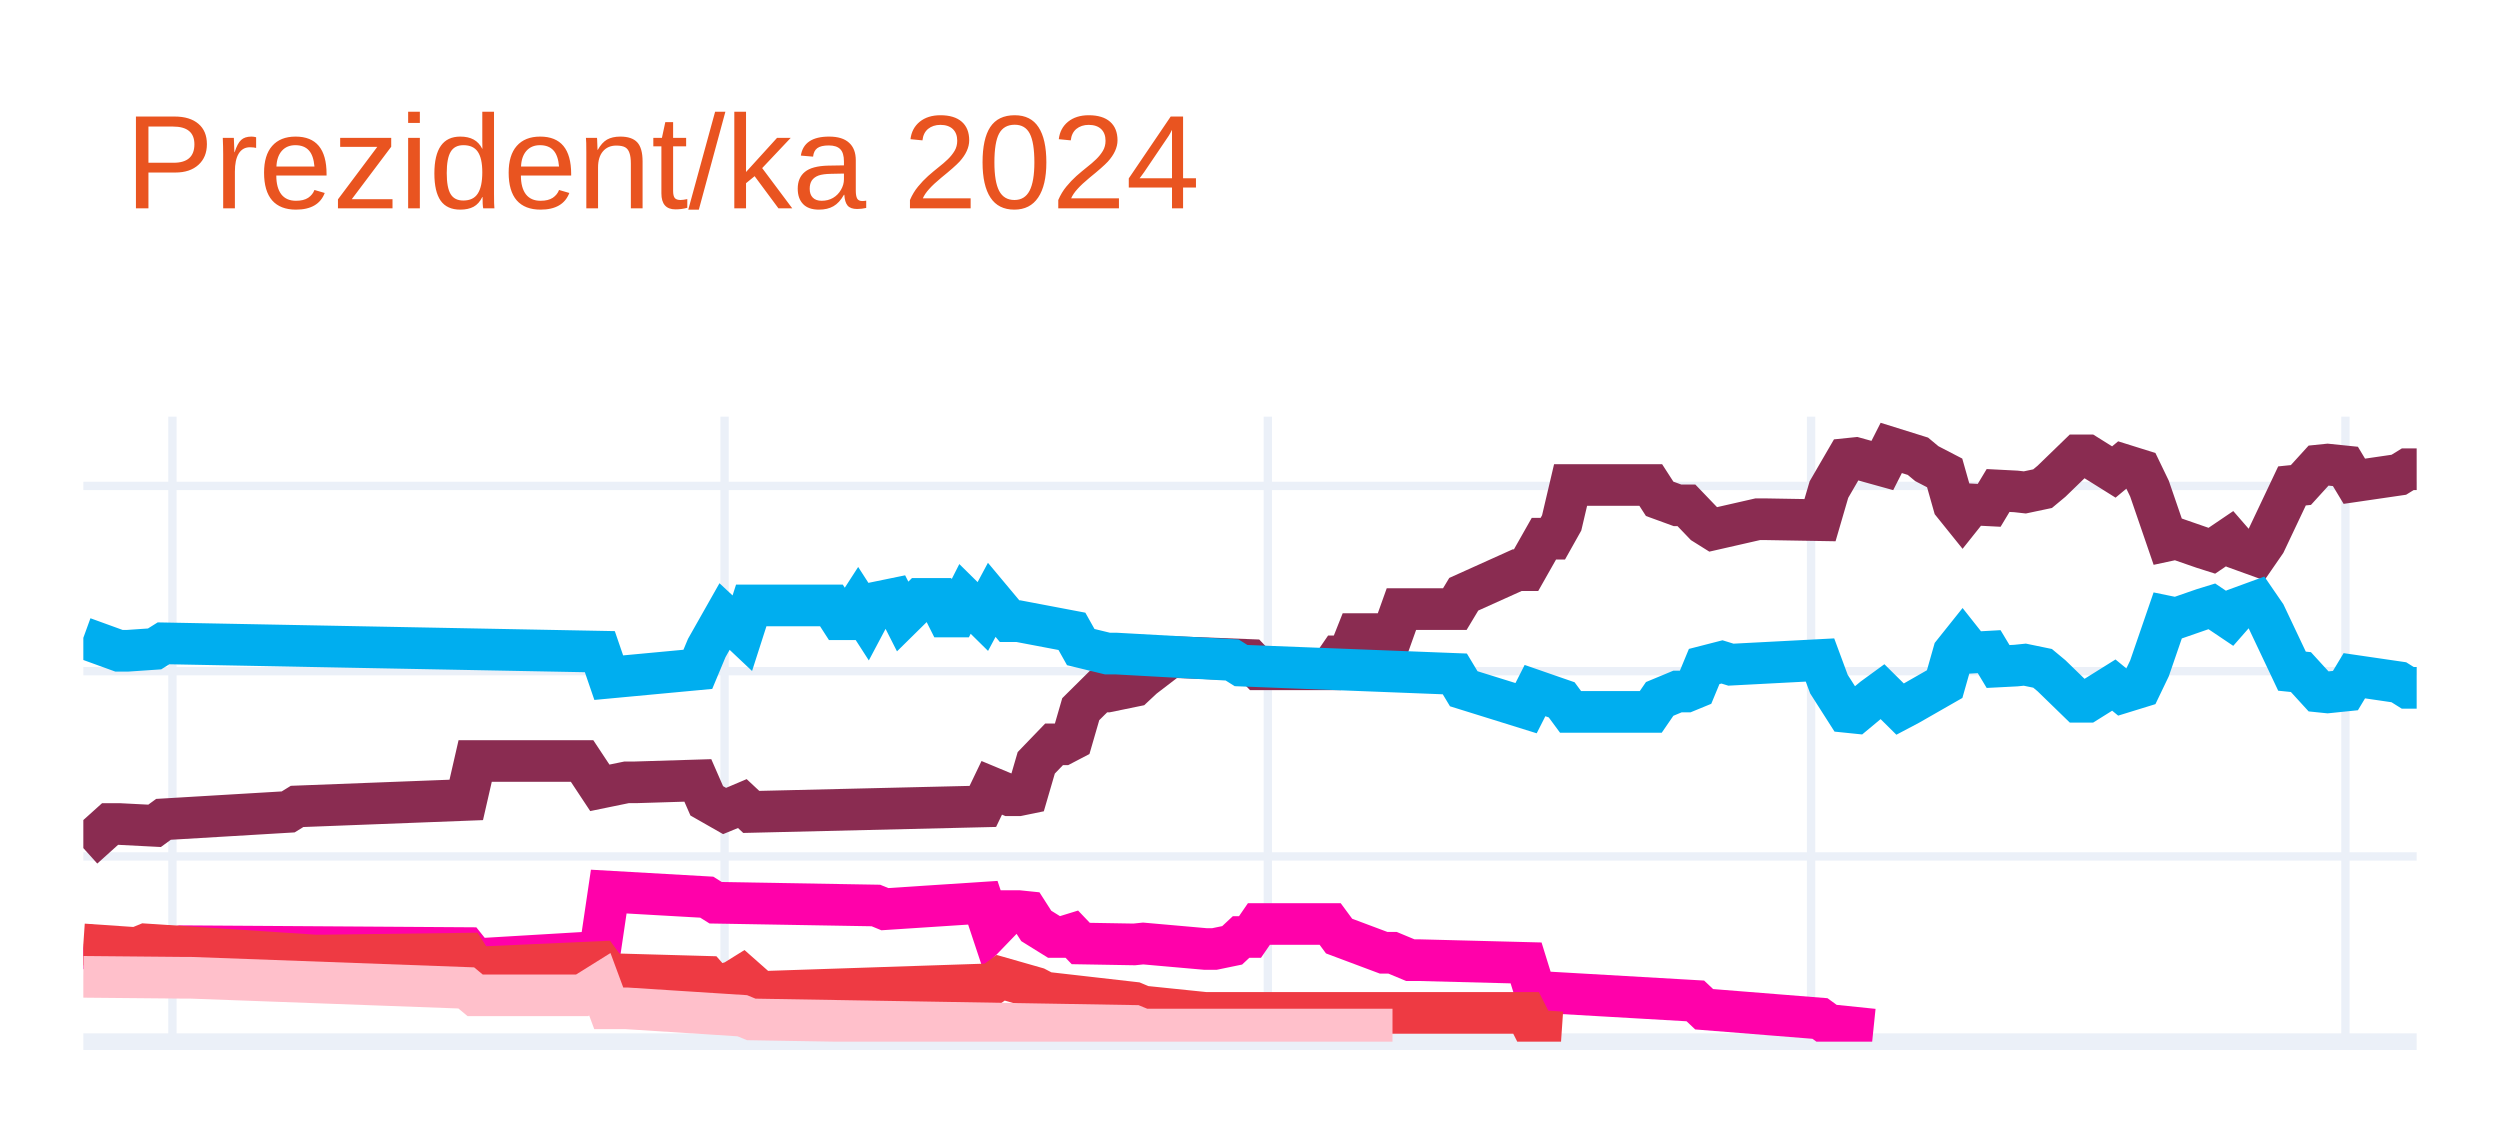
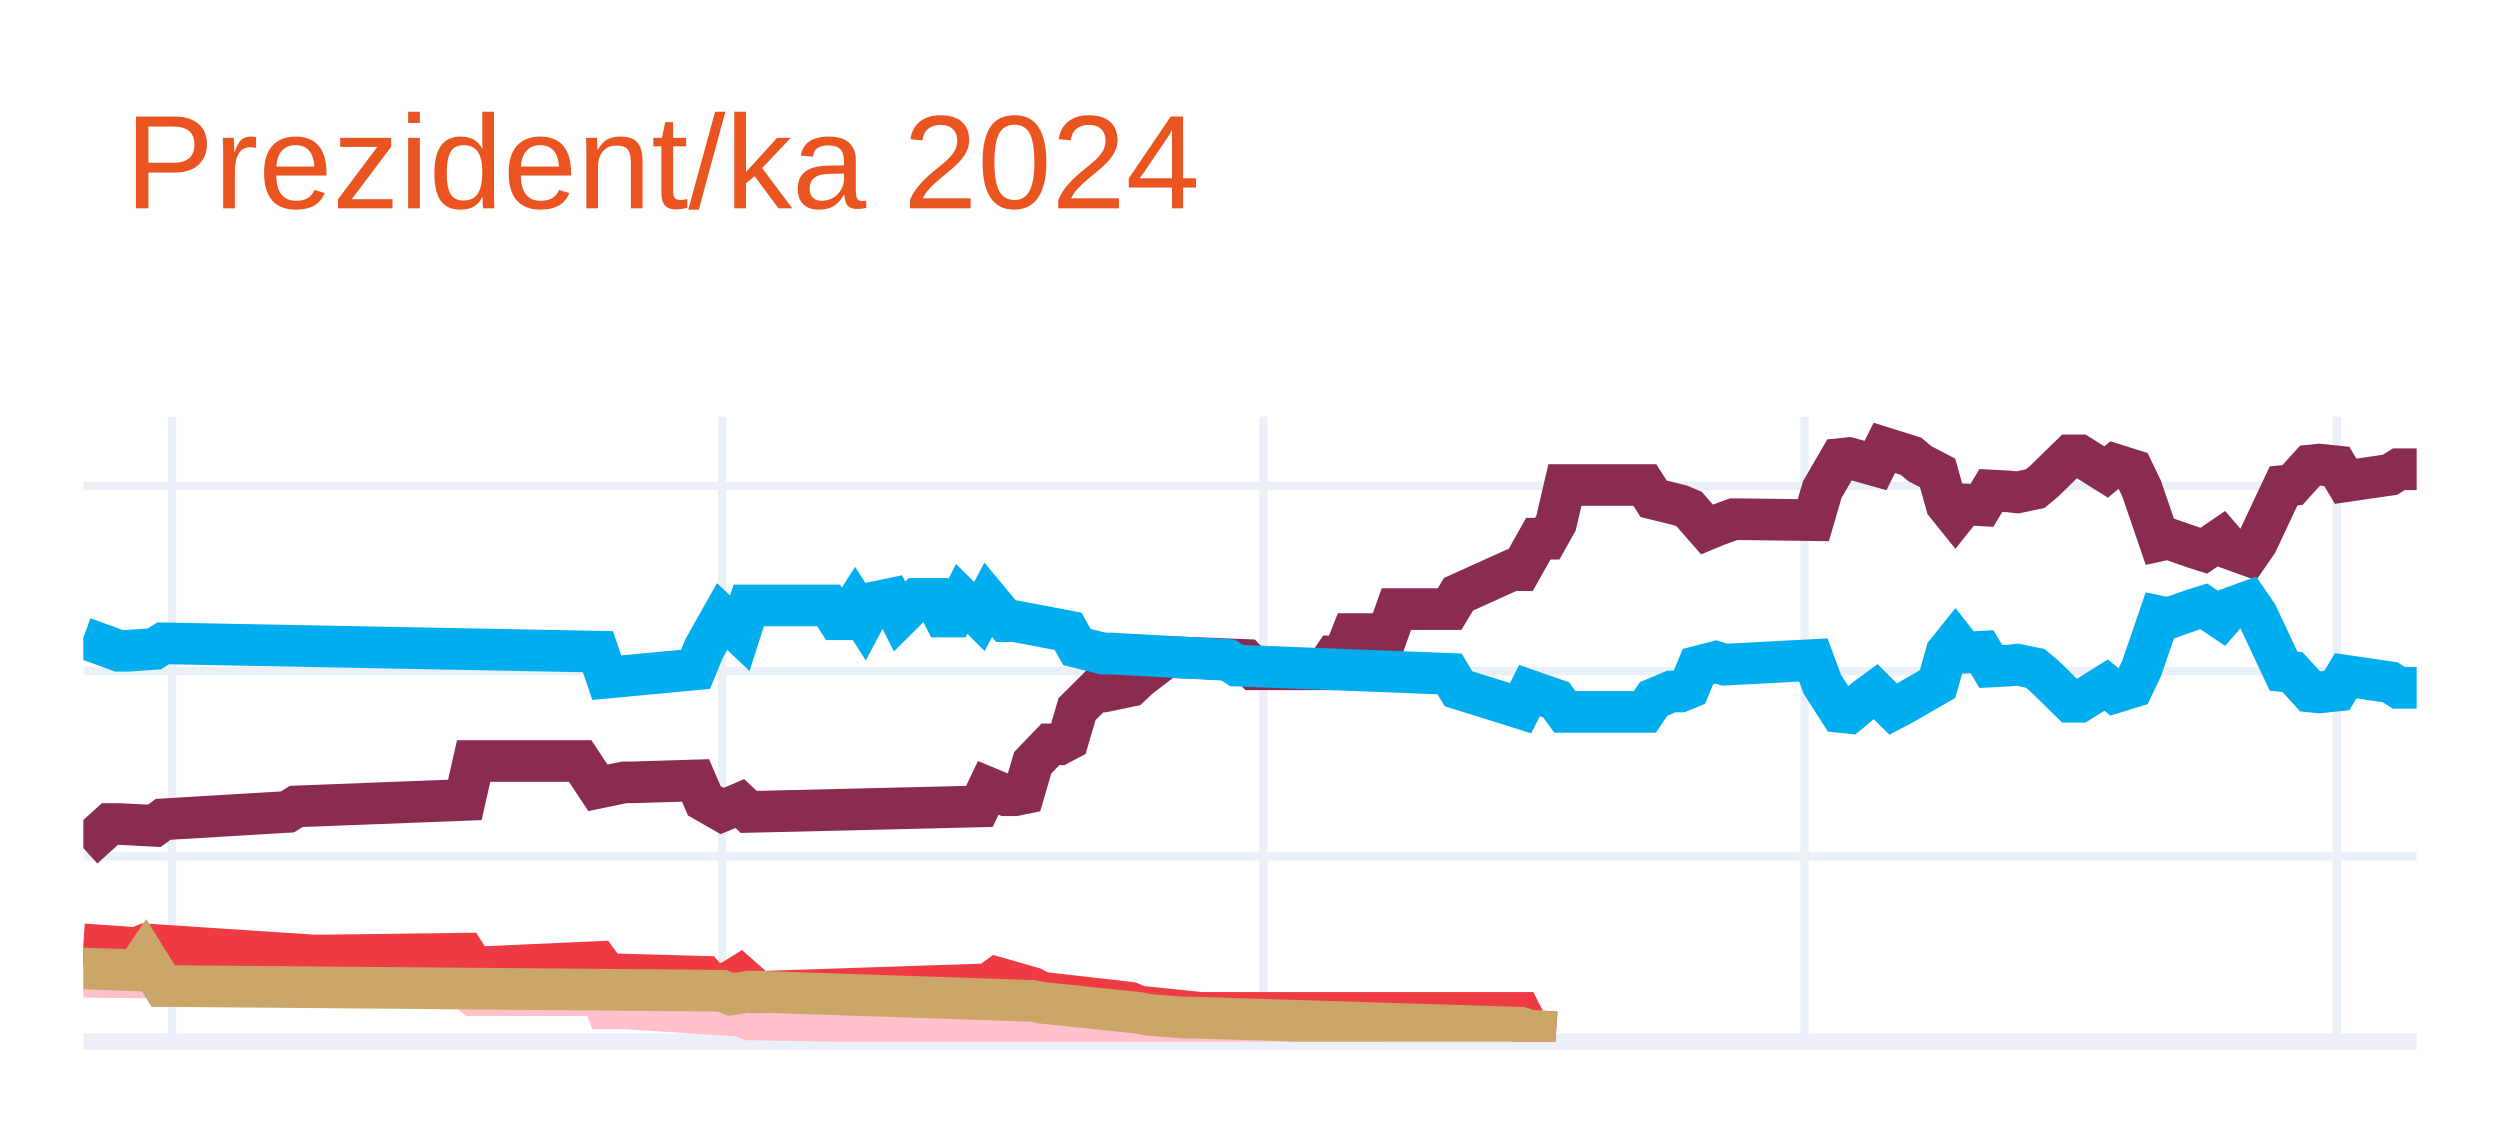
<svg xmlns="http://www.w3.org/2000/svg" class="main-svg" width="300" height="135" style="" viewBox="0 0 300 135">
  <rect x="0" y="0" width="300" height="135" style="fill: rgb(255, 255, 255); fill-opacity: 1;" />
-   <defs id="defs-c9c0e7">
+   <defs id="defs-300f2c">
    <g class="clips">
-       <clipPath id="clipc9c0e7xyplot" class="plotclip">
+       <clipPath id="clip300f2cxyplot" class="plotclip">
        <rect width="280" height="75" />
      </clipPath>
-       <clipPath class="axesclip" id="clipc9c0e7x">
+       <clipPath class="axesclip" id="clip300f2cx">
        <rect x="10" y="0" width="280" height="135" />
      </clipPath>
-       <clipPath class="axesclip" id="clipc9c0e7y">
+       <clipPath class="axesclip" id="clip300f2cy">
        <rect x="0" y="50" width="300" height="75" />
      </clipPath>
-       <clipPath class="axesclip" id="clipc9c0e7xy">
+       <clipPath class="axesclip" id="clip300f2cxy">
        <rect x="10" y="50" width="280" height="75" />
      </clipPath>
    </g>
    <g class="gradients" />
    <g class="patterns" />
  </defs>
  <g class="bglayer" />
  <g class="layer-below">
    <g class="imagelayer" />
    <g class="shapelayer" />
  </g>
  <g class="cartesianlayer">
    <g class="subplot xy">
      <g class="layer-subplot">
        <g class="shapelayer" />
        <g class="imagelayer" />
      </g>
      <g class="minor-gridlayer">
        <g class="x" />
        <g class="y" />
      </g>
      <g class="gridlayer">
        <g class="x">
-           <path class="xgrid crisp" transform="translate(20.69,0)" d="M0,50v75" style="stroke: rgb(235, 240, 248); stroke-opacity: 1; stroke-width: 1px;" />
-           <path class="xgrid crisp" transform="translate(86.95,0)" d="M0,50v75" style="stroke: rgb(235, 240, 248); stroke-opacity: 1; stroke-width: 1px;" />
-           <path class="xgrid crisp" transform="translate(152.14,0)" d="M0,50v75" style="stroke: rgb(235, 240, 248); stroke-opacity: 1; stroke-width: 1px;" />
-           <path class="xgrid crisp" transform="translate(217.33,0)" d="M0,50v75" style="stroke: rgb(235, 240, 248); stroke-opacity: 1; stroke-width: 1px;" />
-           <path class="xgrid crisp" transform="translate(281.45,0)" d="M0,50v75" style="stroke: rgb(235, 240, 248); stroke-opacity: 1; stroke-width: 1px;" />
+           <path class="xgrid crisp" transform="translate(20.65,0)" d="M0,50v75" style="stroke: rgb(235, 240, 248); stroke-opacity: 1; stroke-width: 1px;" />
+           <path class="xgrid crisp" transform="translate(86.65,0)" d="M0,50v75" style="stroke: rgb(235, 240, 248); stroke-opacity: 1; stroke-width: 1px;" />
+           <path class="xgrid crisp" transform="translate(151.6,0)" d="M0,50v75" style="stroke: rgb(235, 240, 248); stroke-opacity: 1; stroke-width: 1px;" />
+           <path class="xgrid crisp" transform="translate(216.54,0)" d="M0,50v75" style="stroke: rgb(235, 240, 248); stroke-opacity: 1; stroke-width: 1px;" />
+           <path class="xgrid crisp" transform="translate(280.42,0)" d="M0,50v75" style="stroke: rgb(235, 240, 248); stroke-opacity: 1; stroke-width: 1px;" />
        </g>
        <g class="y">
          <path class="ygrid crisp" transform="translate(0,102.77)" d="M10,0h280" style="stroke: rgb(235, 240, 248); stroke-opacity: 1; stroke-width: 1px;" />
          <path class="ygrid crisp" transform="translate(0,80.54)" d="M10,0h280" style="stroke: rgb(235, 240, 248); stroke-opacity: 1; stroke-width: 1px;" />
          <path class="ygrid crisp" transform="translate(0,58.31)" d="M10,0h280" style="stroke: rgb(235, 240, 248); stroke-opacity: 1; stroke-width: 1px;" />
        </g>
      </g>
      <g class="zerolinelayer">
        <path class="yzl zl crisp" transform="translate(0,125)" d="M10,0h280" style="stroke: rgb(235, 240, 248); stroke-opacity: 1; stroke-width: 2px;" />
      </g>
      <path class="xlines-below" />
      <path class="ylines-below" />
      <g class="overlines-below" />
      <g class="xaxislayer-below" />
      <g class="yaxislayer-below" />
      <g class="overaxes-below" />
-       <g class="plot" transform="translate(10,50)" clip-path="url(#clipc9c0e7xyplot)">
+       <g class="plot" transform="translate(10,50)" clip-path="url(#clip300f2cxyplot)">
        <g class="scatterlayer mlayer">
-           <g class="trace scatter trace84a454" style="stroke-miterlimit: 2; opacity: 1;">
+           <g class="trace scatter trace57fc37" style="stroke-miterlimit: 2; opacity: 1;">
            <g class="fills" />
            <g class="errorbars" />
            <g class="lines">
-               <path class="js-line" d="M0,51.77L3.21,48.88L4.27,48.88L8.55,49.1L9.62,48.32L24.58,47.43L25.65,46.77L45.95,45.99L47.02,41.32L59.85,41.32L61.98,44.54L65.19,43.88L66.26,43.88L73.74,43.65L74.81,46.1L76.95,47.32L78.02,46.88L79.08,46.43L80.15,47.43L107.94,46.77L109.01,44.54L111.15,45.43L112.21,45.43L113.28,45.21L114.35,41.54L116.49,39.32L117.56,39.32L118.63,38.76L119.69,35.1L121.83,32.98L122.9,32.98L126.11,32.32L127.18,31.32L130.38,28.87L131.45,28.87L140,29.2L141.07,30.32L149.62,30.32L150.69,28.76L151.76,28.76L152.82,26.09L157.1,26.09L158.17,23.09L164.58,23.09L165.65,21.31L172.06,18.42L173.13,18.42L175.27,14.64L176.34,14.64L177.4,12.75L178.47,8.2L188.09,8.2L189.16,9.86L191.3,10.64L192.37,10.64L194.5,12.86L195.57,13.53L200.92,12.31L201.98,12.31L208.4,12.42L209.47,8.75L211.6,5.08L212.67,4.97L215.88,5.86L216.95,3.75L220.15,4.75L221.22,5.64L223.36,6.75L224.43,10.53L225.5,11.86L226.56,10.53L228.7,10.64L229.77,8.86L231.91,8.97L232.98,9.09L235.11,8.64L236.18,7.75L239.39,4.64L240.46,4.64L243.66,6.64L244.73,5.75L246.87,6.42L247.94,8.64L250.08,14.87L251.15,14.64L254.35,15.75L255.42,16.09L257.56,14.64L258.63,15.87L260.76,16.64L261.83,15.09L265.04,8.31L266.11,8.2L268.24,5.86L269.31,5.75L271.45,5.97L272.52,7.75L277.86,6.97L278.93,6.31L280,6.31" style="vector-effect: none; fill: none; stroke: rgb(138, 44, 81); stroke-opacity: 1; stroke-width: 5px; opacity: 1;" />
+               <path class="js-line" d="M0,51.77L3.19,48.88L4.26,48.88L8.52,49.1L9.58,48.32L24.49,47.43L25.55,46.77L45.78,45.99L46.84,41.32L59.62,41.32L61.75,44.54L64.94,43.88L66.01,43.88L73.46,43.65L74.52,46.1L76.65,47.32L77.72,46.88L78.78,46.43L79.85,47.43L107.53,46.77L108.59,44.54L110.72,45.43L111.79,45.43L112.85,45.21L113.92,41.54L116.05,39.32L117.11,39.32L118.17,38.76L119.24,35.1L121.37,32.98L122.43,32.98L125.63,32.32L126.69,31.32L129.89,28.87L130.95,28.87L139.47,29.2L140.53,30.32L149.05,30.32L150.11,28.76L151.18,28.76L152.24,26.09L156.5,26.09L157.57,23.09L163.95,23.09L165.02,21.31L171.41,18.42L172.47,18.42L174.6,14.64L175.67,14.64L176.73,12.75L177.79,8.2L187.38,8.2L188.44,9.86L191.63,10.64L192.7,11.09L194.83,13.53L195.89,13.09L198.02,12.31L199.09,12.31L207.6,12.42L208.67,8.75L210.8,5.08L211.86,4.97L215.06,5.86L216.12,3.75L219.32,4.75L220.38,5.64L222.51,6.75L223.57,10.53L224.64,11.86L225.7,10.53L227.83,10.64L228.9,8.86L231.03,8.97L232.09,9.09L234.22,8.64L235.29,7.75L238.48,4.64L239.54,4.64L242.74,6.64L243.8,5.75L245.93,6.42L247,8.64L249.13,14.87L250.19,14.64L253.38,15.75L254.45,16.09L256.58,14.64L257.64,15.87L259.77,16.64L260.84,15.09L264.03,8.31L265.1,8.2L267.22,5.86L268.29,5.75L270.42,5.97L271.48,7.75L276.81,6.97L277.87,6.31L280,6.31" style="vector-effect: none; fill: none; stroke: rgb(138, 44, 81); stroke-opacity: 1; stroke-width: 5px; opacity: 1;" />
            </g>
            <g class="points" />
            <g class="text" />
          </g>
-           <g class="trace scatter traced1a6e3" style="stroke-miterlimit: 2; opacity: 1;">
+           <g class="trace scatter traceae871d" style="stroke-miterlimit: 2; opacity: 1;">
            <g class="fills" />
            <g class="errorbars" />
            <g class="lines">
-               <path class="js-line" d="M0,26.54L4.27,28.09L5.34,28.09L8.55,27.87L9.62,27.2L61.98,28.2L63.05,31.32L73.74,30.32L74.81,27.76L76.95,23.98L78.02,24.98L79.08,25.98L80.15,22.65L89.77,22.65L90.84,24.31L91.91,24.31L92.98,22.65L94.05,24.31L95.11,22.31L97.25,21.87L98.32,23.98L100.46,21.87L101.53,21.87L102.6,21.87L103.66,23.98L104.73,23.98L105.8,21.87L107.94,23.98L109.01,21.98L111.15,24.54L112.21,24.54L118.63,25.76L119.69,27.65L122.9,28.43L123.97,28.43L137.86,29.2L138.93,29.87L164.58,30.87L165.65,32.65L173.13,34.98L174.2,32.87L177.4,33.98L178.47,35.43L188.09,35.43L189.16,33.87L191.3,32.98L192.37,32.98L193.44,32.54L194.5,29.98L196.64,29.43L197.71,29.76L208.4,29.2L209.47,32.09L211.6,35.43L212.67,35.54L214.81,33.76L215.88,32.98L218.02,35.1L219.08,34.54L223.36,32.09L224.43,28.32L225.5,26.98L226.56,28.32L228.7,28.2L229.77,29.98L231.91,29.87L232.98,29.76L235.11,30.2L236.18,31.09L239.39,34.21L240.46,34.21L243.66,32.21L244.73,33.09L246.87,32.43L247.94,30.2L250.08,23.98L251.15,24.2L254.35,23.09L255.42,22.76L257.56,24.2L258.63,22.98L260.76,22.2L261.83,23.76L265.04,30.54L266.11,30.65L268.24,32.98L269.31,33.09L271.45,32.87L272.52,31.09L277.86,31.87L278.93,32.54L280,32.54" style="vector-effect: none; fill: none; stroke: rgb(0, 174, 239); stroke-opacity: 1; stroke-width: 5px; opacity: 1;" />
+               <path class="js-line" d="M0,26.54L4.26,28.09L5.32,28.09L8.52,27.87L9.58,27.2L61.75,28.2L62.81,31.32L73.46,30.32L74.52,27.76L76.65,23.98L77.72,24.98L78.78,25.98L79.85,22.65L89.43,22.65L90.49,24.31L91.56,24.31L92.62,22.65L93.69,24.31L94.75,22.31L96.88,21.87L97.95,23.98L100.08,21.87L101.14,21.87L102.21,21.87L103.27,23.98L104.33,23.98L105.4,21.87L107.53,23.98L108.59,21.98L110.72,24.54L111.79,24.54L118.17,25.76L119.24,27.65L122.43,28.43L123.5,28.43L137.34,29.2L138.4,29.87L163.95,30.87L165.02,32.65L172.47,34.98L173.54,32.87L176.73,33.98L177.79,35.43L187.38,35.43L188.44,33.87L190.57,32.98L191.63,32.98L192.7,32.54L193.76,29.98L195.89,29.43L196.96,29.76L207.6,29.2L208.67,32.09L210.8,35.43L211.86,35.54L213.99,33.76L215.06,32.98L217.19,35.1L218.25,34.54L222.51,32.09L223.57,28.32L224.64,26.98L225.7,28.32L227.83,28.2L228.9,29.98L231.03,29.87L232.09,29.76L234.22,30.2L235.29,31.09L238.48,34.21L239.54,34.21L242.74,32.21L243.8,33.09L245.93,32.43L247,30.2L249.13,23.98L250.19,24.2L253.38,23.09L254.45,22.76L256.58,24.2L257.64,22.98L259.77,22.2L260.84,23.76L264.03,30.54L265.1,30.65L267.22,32.98L268.29,33.09L270.42,32.87L271.48,31.09L276.81,31.87L277.87,32.54L280,32.54" style="vector-effect: none; fill: none; stroke: rgb(0, 174, 239); stroke-opacity: 1; stroke-width: 5px; opacity: 1;" />
            </g>
            <g class="points" />
            <g class="text" />
          </g>
-           <g class="trace scatter trace160776" style="stroke-miterlimit: 2; opacity: 1;">
+           <g class="trace scatter tracedb1b6f" style="stroke-miterlimit: 2; opacity: 1;">
            <g class="fills" />
            <g class="errorbars" />
            <g class="lines">
-               <path class="js-line" d="M0,63.77L7.48,64.88L8.55,64.22L11.76,63.55L12.82,63.55L45.95,63.77L47.02,65.11L61.98,64.22L63.05,56.99L74.81,57.66L75.88,58.33L95.11,58.66L96.18,59.1L107.94,58.33L109.01,61.55L111.15,59.33L112.21,59.33L113.28,59.44L114.35,61.11L116.49,62.44L117.56,62.44L118.63,62.11L119.69,63.22L126.11,63.33L127.18,63.22L134.66,63.88L135.73,63.88L137.86,63.44L138.93,62.44L140,62.44L141.07,60.88L149.62,60.88L150.69,62.33L156.03,64.33L157.1,64.33L159.24,65.22L160.31,65.22L173.13,65.55L174.2,69L193.44,70.11L194.5,71.11L208.4,72.22L209.47,73L214.81,73.55" style="vector-effect: none; fill: none; stroke: rgb(255, 1, 170); stroke-opacity: 1; stroke-width: 5px; opacity: 1;" />
+               <path class="js-line" d="M0,67.22L11.71,67.33L12.78,67.33L45.78,68.55L46.84,69.44L59.62,69.44L61.75,68.11L62.81,71L64.94,71L78.78,71.89L79.85,72.33L125.63,73.11L126.69,73.55L156.5,73.55" style="vector-effect: none; fill: none; stroke: rgb(255, 192, 203); stroke-opacity: 1; stroke-width: 5px; opacity: 1;" />
            </g>
            <g class="points" />
            <g class="text" />
          </g>
-           <g class="trace scatter trace88c058" style="stroke-miterlimit: 2; opacity: 1;">
+           <g class="trace scatter trace5d277c" style="stroke-miterlimit: 2; opacity: 1;">
            <g class="fills" />
            <g class="errorbars" />
            <g class="lines">
-               <path class="js-line" d="M0,63.33L6.41,63.77L7.48,63.33L27.79,64.66L28.85,64.66L45.95,64.44L47.02,66.11L61.98,65.44L63.05,66.89L74.81,67.22L75.88,68.44L78.02,67.77L79.08,67.11L81.22,69L82.29,69L109.01,68.11L110.08,67.33L114.35,68.55L115.42,69.11L126.11,70.33L127.18,70.78L134.66,71.55L135.73,71.55L173.13,71.55L174.2,73.67L177.4,73.89" style="vector-effect: none; fill: none; stroke: rgb(238, 58, 67); stroke-opacity: 1; stroke-width: 5px; opacity: 1;" />
+               <path class="js-line" d="M0,63.33L6.39,63.77L7.45,63.33L27.68,64.66L28.75,64.66L45.78,64.44L46.84,66.11L61.75,65.44L62.81,66.89L74.52,67.22L75.59,68.44L77.72,67.77L78.78,67.11L80.91,69L81.98,69L108.59,68.11L109.66,67.33L113.92,68.55L114.98,69.11L125.63,70.33L126.69,70.78L134.14,71.55L135.21,71.55L172.47,71.55L173.54,73.67L176.73,73.89" style="vector-effect: none; fill: none; stroke: rgb(238, 58, 67); stroke-opacity: 1; stroke-width: 5px; opacity: 1;" />
            </g>
            <g class="points" />
            <g class="text" />
          </g>
-           <g class="trace scatter trace1798b9" style="stroke-miterlimit: 2; opacity: 1;">
+           <g class="trace scatter trace9cc73c" style="stroke-miterlimit: 2; opacity: 1;">
            <g class="fills" />
            <g class="errorbars" />
            <g class="lines">
-               <path class="js-line" d="M0,67.22L11.76,67.33L12.82,67.33L45.95,68.55L47.02,69.44L59.85,69.44L61.98,68.11L63.05,71L65.19,71L79.08,71.89L80.15,72.33L126.11,73.11L127.18,73.55L157.1,73.55" style="vector-effect: none; fill: none; stroke: rgb(255, 192, 203); stroke-opacity: 1; stroke-width: 5px; opacity: 1;" />
+               <path class="js-line" d="M0,66.22L6.39,66.44L7.45,64.88L9.58,68.33L10.65,68.33L76.65,68.89L77.72,69.33L79.85,69L80.91,69L113.92,70.11L114.98,70.33L126.69,71.55L127.76,71.78L132.02,72.11L133.08,72.11L172.47,73.33L173.54,73.67L176.73,73.89" style="vector-effect: none; fill: none; stroke: rgb(202, 166, 105); stroke-opacity: 1; stroke-width: 5px; opacity: 1;" />
            </g>
            <g class="points" />
            <g class="text" />
          </g>
        </g>
      </g>
      <g class="overplot" />
      <path class="xlines-above crisp" d="M0,0" style="fill: none;" />
      <path class="ylines-above crisp" d="M0,0" style="fill: none;" />
      <g class="overlines-above" />
      <g class="xaxislayer-above" />
      <g class="yaxislayer-above" />
      <g class="overaxes-above" />
    </g>
  </g>
  <g class="polarlayer" />
  <g class="smithlayer" />
  <g class="ternarylayer" />
  <g class="geolayer" />
  <g class="funnelarealayer" />
  <g class="pielayer" />
  <g class="iciclelayer" />
  <g class="treemaplayer" />
  <g class="sunburstlayer" />
  <g class="glimages" />
-   <defs id="topdefs-c9c0e7">
+   <defs id="topdefs-300f2c">
    <g class="clips" />
  </defs>
  <g class="layer-above">
    <g class="imagelayer" />
    <g class="shapelayer" />
  </g>
  <g class="infolayer">
    <g class="g-gtitle">
      <text class="gtitle" x="15" y="25" text-anchor="start" dy="0em" style="font-family: Ubuntu, verdana, arial, sans-serif; font-size: 16px; fill: rgb(233, 84, 32); opacity: 1; font-weight: normal; white-space: pre;">Prezident/ka 2024</text>
    </g>
    <g class="g-xtitle" />
    <g class="g-ytitle" />
  </g>
</svg>
